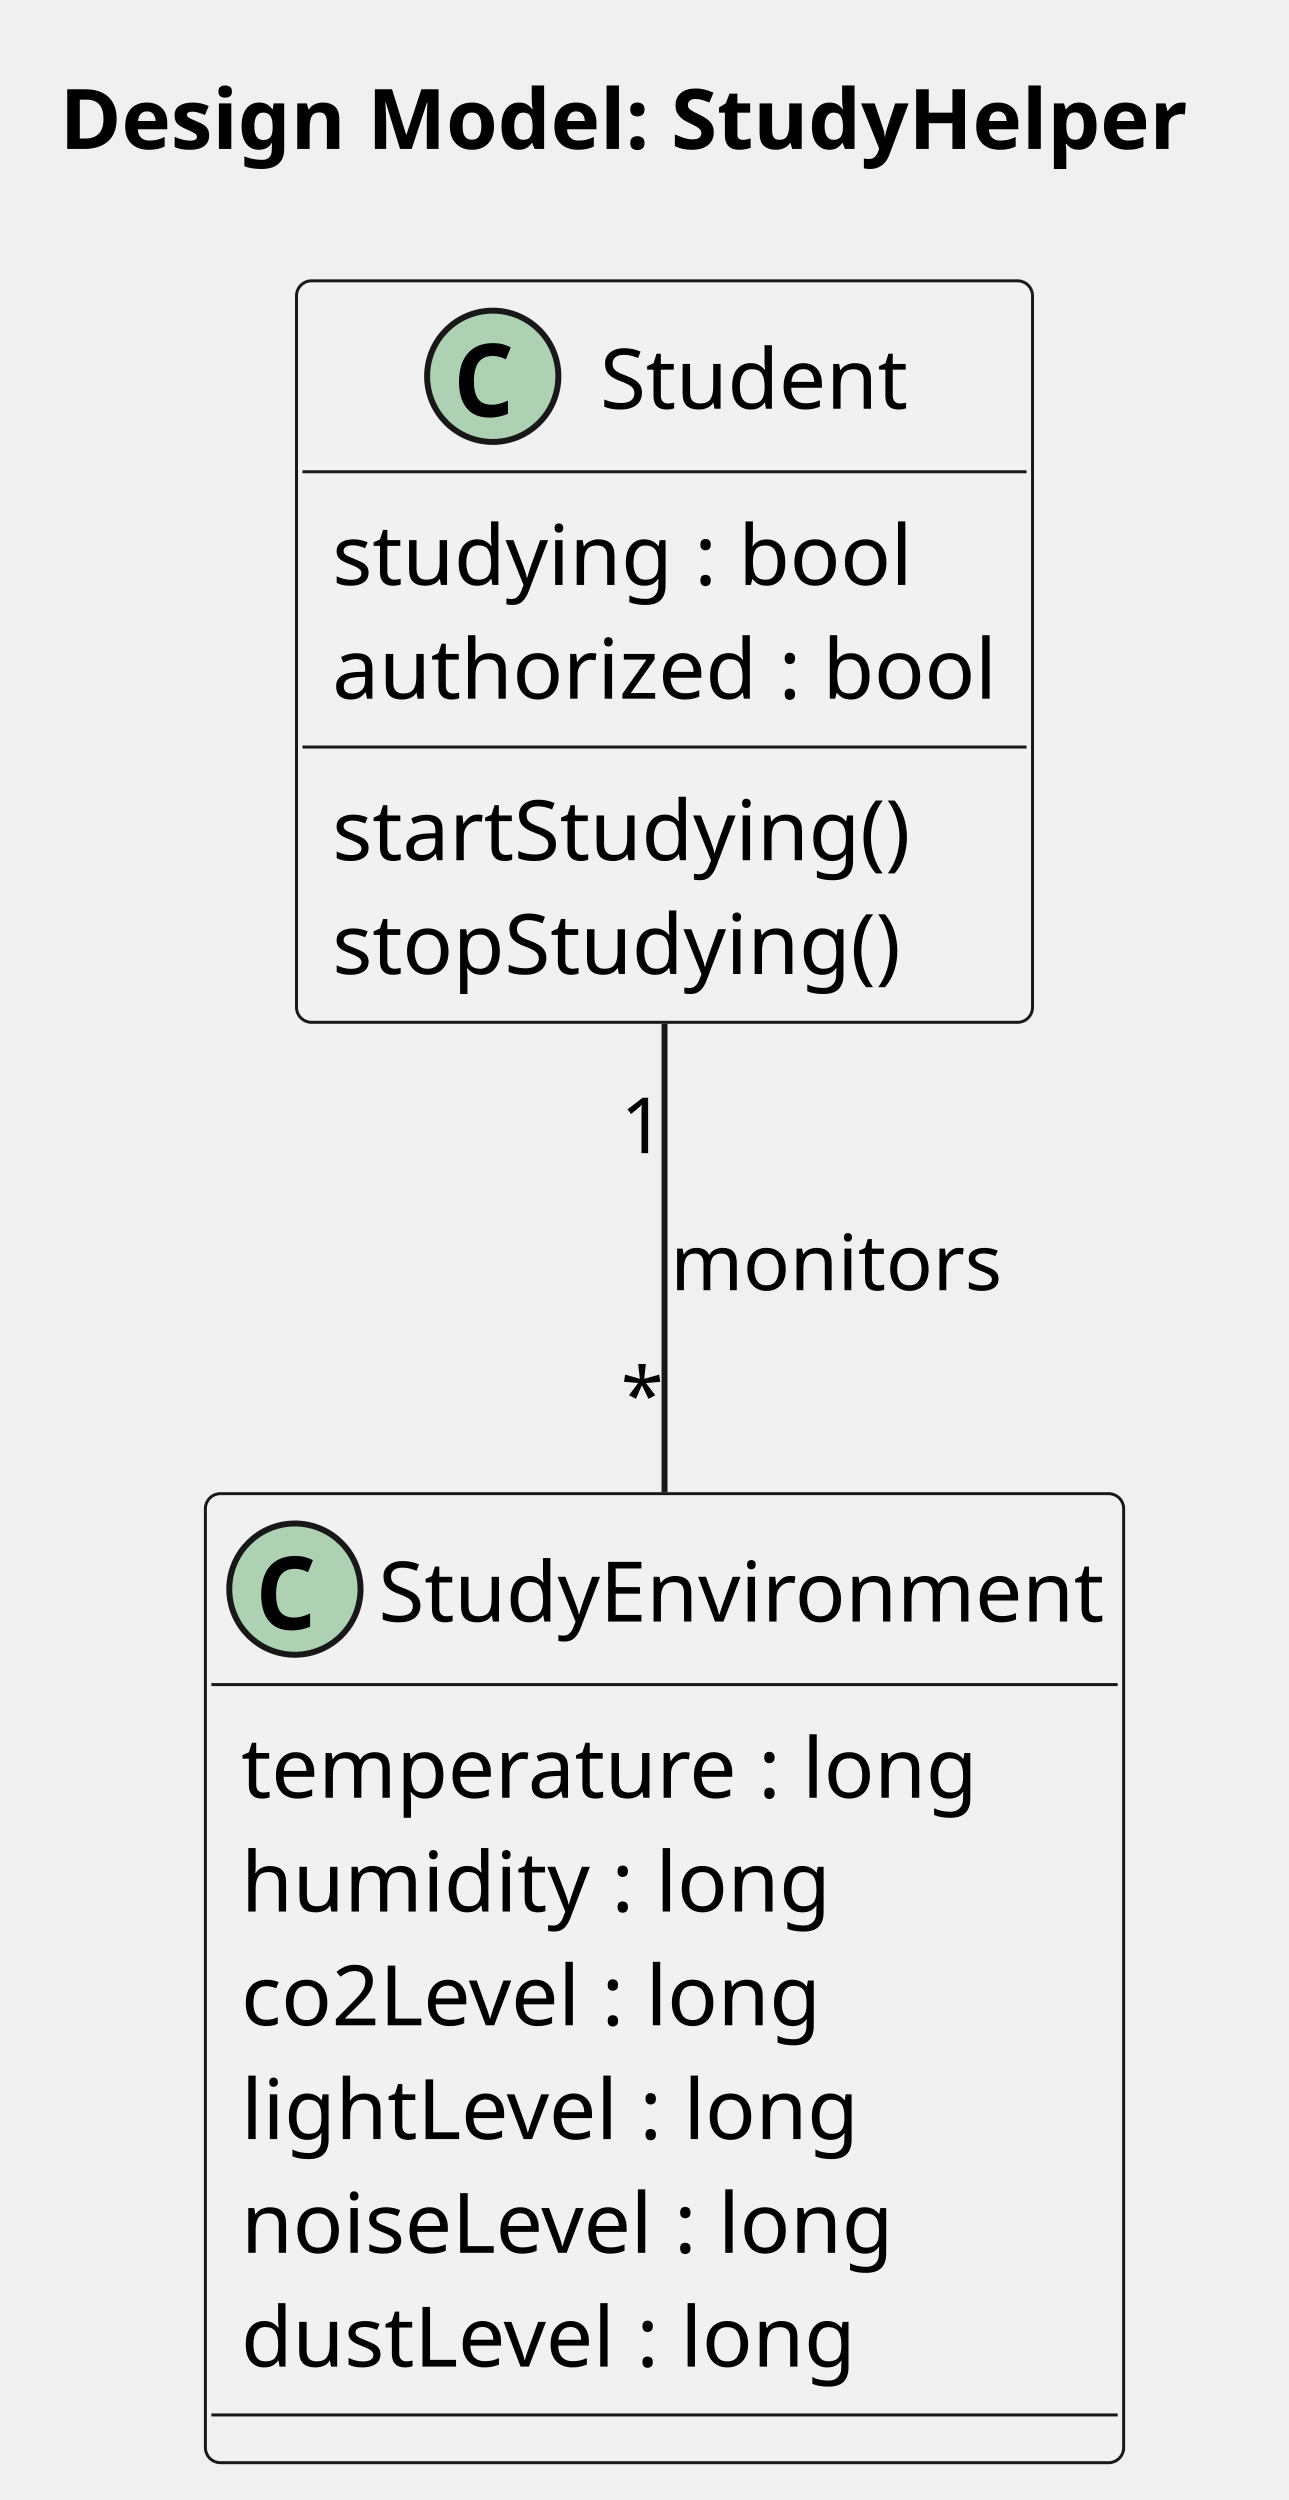
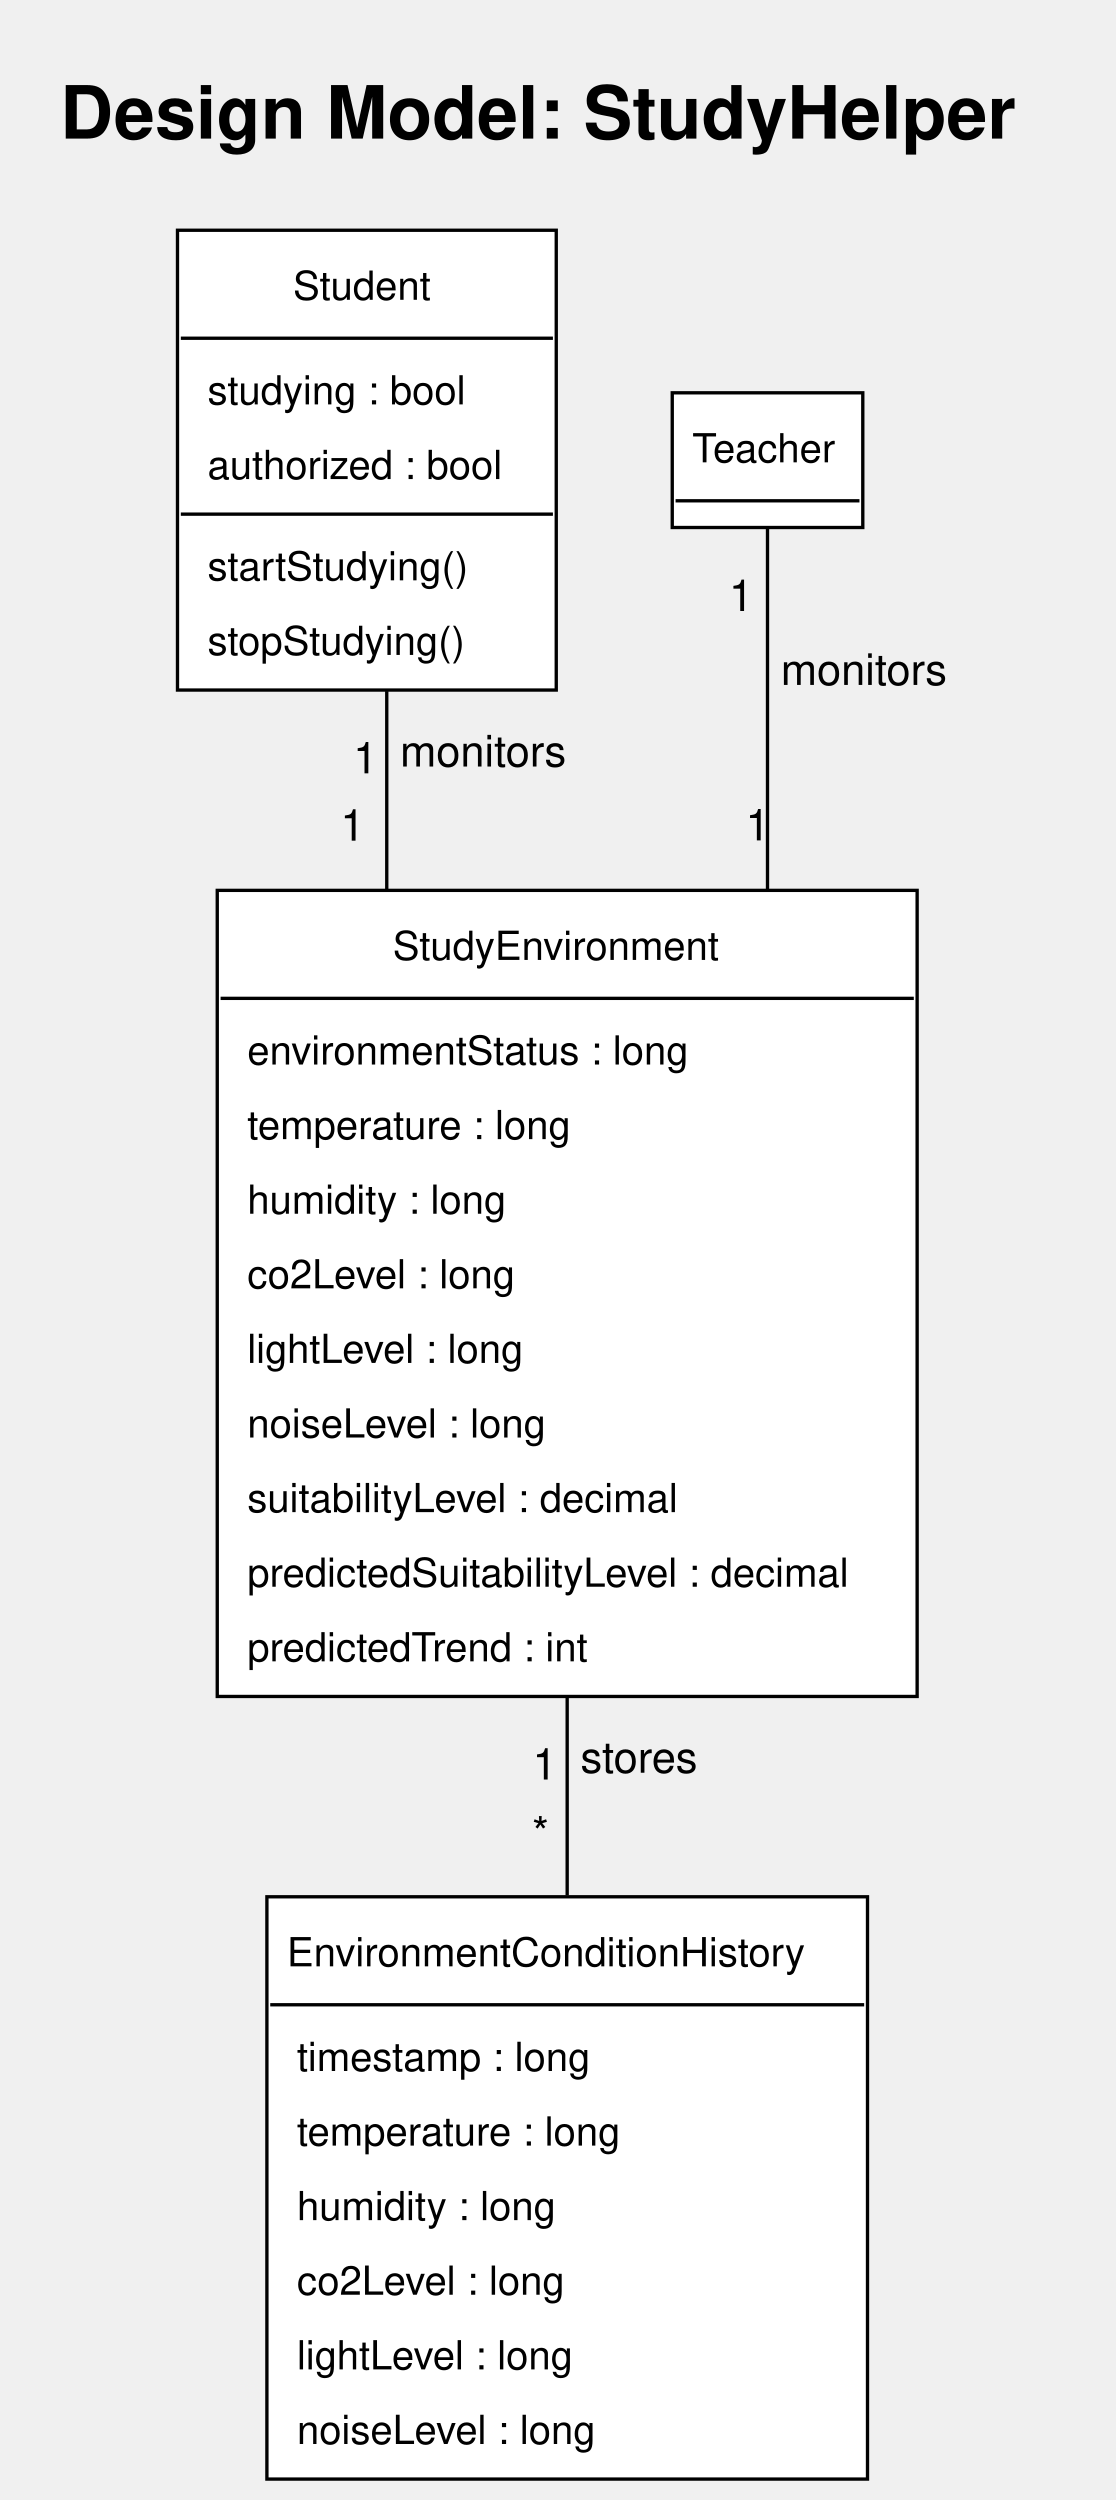
- <svg xmlns="http://www.w3.org/2000/svg" contentStyleType="text/css" data-diagram-type="CLASS" height="419px" preserveAspectRatio="none" style="width:216px;height:419px;background:#FFFFFF;" version="1.1" viewBox="0 0 216 419" width="216px" zoomAndPan="magnify">
+ <svg xmlns="http://www.w3.org/2000/svg" contentStyleType="text/css" data-diagram-type="CLASS" height="858.229px" preserveAspectRatio="none" style="width:383px;height:858px;background:#FFFFFF;" version="1.1" viewBox="0 0 383 858" width="383.854px" zoomAndPan="magnify">
  <defs />
  <g>
    <g class="title" data-source-line="2">
-       <text fill="#000000" font-family="sans-serif" font-size="14" font-weight="bold" lengthAdjust="spacing" textLength="188.747" x="10" y="24.966">Design Model: StudyHelper</text>
+       <text fill="#000000" font-family="'Helvetica, Arial, sans-serif'" font-size="25.208" font-weight="bold" lengthAdjust="spacing" textLength="339.86" x="20.625" y="47.573">Design Model: StudyHelper</text>
    </g>
-     <g class="entity" data-qualified-name="Student" data-source-line="3" id="ent0002">
-       <rect fill="#F1F1F1" height="124.272" rx="2.5" ry="2.5" style="stroke:#181818;stroke-width:0.5;" width="123.356" x="49.695" y="47.068" />
-       <ellipse cx="82.583" cy="63.068" fill="#ADD1B2" rx="11" ry="11" style="stroke:#181818;stroke-width:1;" />
-       <path d="M82.052,69.99 Q80.302,69.99 79.161,69.255 Q78.036,68.505 77.474,67.162 Q76.927,65.802 76.927,64.005 Q76.927,61.974 77.583,60.521 Q78.239,59.068 79.521,58.287 Q80.802,57.505 82.677,57.505 Q83.567,57.505 84.239,57.693 Q84.911,57.865 85.599,58.209 L84.786,60.224 Q84.161,59.912 83.614,59.787 Q83.083,59.662 82.599,59.662 Q81.427,59.662 80.724,60.193 Q80.021,60.724 79.724,61.677 Q79.427,62.63 79.427,63.896 Q79.427,65.912 80.146,66.88 Q80.864,67.834 82.458,67.834 Q83.052,67.834 83.677,67.677 Q84.302,67.521 85.13,67.146 L85.13,69.365 Q84.396,69.677 83.599,69.834 Q82.817,69.99 82.052,69.99 Z " fill="#000000" />
-       <text fill="#000000" font-family="sans-serif" font-size="14" lengthAdjust="spacing" textLength="51.604" x="100.558" y="68.5">Student</text>
-       <line style="stroke:#181818;stroke-width:0.5;" x1="50.695" x2="172.05" y1="79.068" y2="79.068" />
-       <text fill="#000000" font-family="sans-serif" font-size="14" lengthAdjust="spacing" textLength="97.23" x="55.695" y="98.034">studying : bool</text>
-       <text fill="#000000" font-family="sans-serif" font-size="14" lengthAdjust="spacing" textLength="111.356" x="55.695" y="117.102">authorized : bool</text>
-       <line style="stroke:#181818;stroke-width:0.5;" x1="50.695" x2="172.05" y1="125.204" y2="125.204" />
-       <text fill="#000000" font-family="sans-serif" font-size="14" lengthAdjust="spacing" textLength="96.866" x="55.695" y="144.17">startStudying()</text>
-       <text fill="#000000" font-family="sans-serif" font-size="14" lengthAdjust="spacing" textLength="95.256" x="55.695" y="163.238">stopStudying()</text>
+     <g class="entity" data-qualified-name="Student" data-source-line="4" id="ent0002">
+       <rect fill="#FFFFFF" height="157.805" style="stroke:#000000;stroke-width:1.146;" width="129.993" x="60.914" y="79.021" />
+       <text fill="#000000" font-family="'Helvetica, Arial, sans-serif'" font-size="13.75" lengthAdjust="spacing" textLength="50.683" x="100.569" y="102.887">Student</text>
+       <line style="stroke:#000000;stroke-width:1.146;" x1="62.06" x2="189.762" y1="116.082" y2="116.082" />
+       <text fill="#000000" font-family="'Helvetica, Arial, sans-serif'" font-size="13.75" lengthAdjust="spacing" textLength="95.494" x="71.227" y="138.802">studying : bool</text>
+       <text fill="#000000" font-family="'Helvetica, Arial, sans-serif'" font-size="13.75" lengthAdjust="spacing" textLength="109.368" x="71.227" y="164.405">authorized : bool</text>
+       <line style="stroke:#000000;stroke-width:1.146;" x1="62.06" x2="189.762" y1="176.454" y2="176.454" />
+       <text fill="#000000" font-family="'Helvetica, Arial, sans-serif'" font-size="13.75" lengthAdjust="spacing" textLength="95.137" x="71.227" y="199.174">startStudying()</text>
+       <text fill="#000000" font-family="'Helvetica, Arial, sans-serif'" font-size="13.75" lengthAdjust="spacing" textLength="93.556" x="71.227" y="224.777">stopStudying()</text>
    </g>
-     <g class="entity" data-qualified-name="StudyEnvironment" data-source-line="9" id="ent0003">
-       <rect fill="#F1F1F1" height="162.407" rx="2.5" ry="2.5" style="stroke:#181818;stroke-width:0.5;" width="153.898" x="34.425" y="250.338" />
-       <ellipse cx="49.425" cy="266.338" fill="#ADD1B2" rx="11" ry="11" style="stroke:#181818;stroke-width:1;" />
-       <path d="M48.894,273.26 Q47.144,273.26 46.003,272.525 Q44.878,271.775 44.316,270.432 Q43.769,269.072 43.769,267.275 Q43.769,265.244 44.425,263.791 Q45.081,262.338 46.362,261.557 Q47.644,260.775 49.519,260.775 Q50.409,260.775 51.081,260.963 Q51.753,261.135 52.441,261.478 L51.628,263.494 Q51.003,263.182 50.456,263.057 Q49.925,262.932 49.441,262.932 Q48.269,262.932 47.566,263.463 Q46.862,263.994 46.566,264.947 Q46.269,265.9 46.269,267.166 Q46.269,269.182 46.987,270.15 Q47.706,271.103 49.3,271.103 Q49.894,271.103 50.519,270.947 Q51.144,270.791 51.972,270.416 L51.972,272.635 Q51.237,272.947 50.441,273.103 Q49.659,273.26 48.894,273.26 Z " fill="#000000" />
-       <text fill="#000000" font-family="sans-serif" font-size="14" lengthAdjust="spacing" textLength="121.897" x="63.425" y="271.77">StudyEnvironment</text>
-       <line style="stroke:#181818;stroke-width:0.5;" x1="35.425" x2="187.322" y1="282.338" y2="282.338" />
-       <text fill="#000000" font-family="sans-serif" font-size="14" lengthAdjust="spacing" textLength="123.942" x="40.425" y="301.304">temperature : long</text>
-       <text fill="#000000" font-family="sans-serif" font-size="14" lengthAdjust="spacing" textLength="98.798" x="40.425" y="320.372">humidity : long</text>
-       <text fill="#000000" font-family="sans-serif" font-size="14" lengthAdjust="spacing" textLength="97.426" x="40.425" y="339.44">co2Level : long</text>
-       <text fill="#000000" font-family="sans-serif" font-size="14" lengthAdjust="spacing" textLength="103.768" x="40.425" y="358.508">lightLevel : long</text>
-       <text fill="#000000" font-family="sans-serif" font-size="14" lengthAdjust="spacing" textLength="109.564" x="40.425" y="377.575">noiseLevel : long</text>
-       <text fill="#000000" font-family="sans-serif" font-size="14" lengthAdjust="spacing" textLength="103.25" x="40.425" y="396.643">dustLevel : long</text>
-       <line style="stroke:#181818;stroke-width:0.5;" x1="35.425" x2="187.322" y1="404.745" y2="404.745" />
+     <g class="entity" data-qualified-name="Teacher" data-source-line="10" id="ent0003">
+       <rect fill="#FFFFFF" height="46.228" style="stroke:#000000;stroke-width:1.146;" width="65.395" x="230.715" y="134.812" />
+       <text fill="#000000" font-family="'Helvetica, Arial, sans-serif'" font-size="13.75" lengthAdjust="spacing" textLength="51.645" x="237.59" y="158.678">Teacher</text>
+       <line style="stroke:#000000;stroke-width:1.146;" x1="231.861" x2="294.965" y1="171.873" y2="171.873" />
    </g>
-     <g class="link" data-entity-1="ent0002" data-entity-2="ent0003" data-link-type="association" data-source-line="17" id="lnk4">
-       <path codeLine="17" d="M111.375,171.578 C111.375,195.898 111.375,224.198 111.375,250.118" fill="none" id="Student-StudyEnvironment" style="stroke:#181818;stroke-width:1;" />
-       <text fill="#000000" font-family="sans-serif" font-size="13" lengthAdjust="spacing" textLength="55.562" x="112.375" y="216.235">monitors</text>
-       <text fill="#000000" font-family="sans-serif" font-size="13" lengthAdjust="spacing" textLength="7.436" x="104.016" y="193.265">1</text>
-       <text fill="#000000" font-family="sans-serif" font-size="13" lengthAdjust="spacing" textLength="7.163" x="104.049" y="238.478">*</text>
+     <g class="entity" data-qualified-name="StudyEnvironment" data-source-line="12" id="ent0004">
+       <rect fill="#FFFFFF" height="276.651" style="stroke:#000000;stroke-width:1.146;" width="240.2" x="74.561" y="305.575" />
+       <text fill="#000000" font-family="'Helvetica, Arial, sans-serif'" font-size="13.75" lengthAdjust="spacing" textLength="119.722" x="134.8" y="329.441">StudyEnvironment</text>
+       <line style="stroke:#000000;stroke-width:1.146;" x1="75.707" x2="313.615" y1="342.637" y2="342.637" />
+       <text fill="#000000" font-family="'Helvetica, Arial, sans-serif'" font-size="13.75" lengthAdjust="spacing" textLength="163.282" x="84.874" y="365.356">environmentStatus : long</text>
+       <text fill="#000000" font-family="'Helvetica, Arial, sans-serif'" font-size="13.75" lengthAdjust="spacing" textLength="121.73" x="84.874" y="390.959">temperature : long</text>
+       <text fill="#000000" font-family="'Helvetica, Arial, sans-serif'" font-size="13.75" lengthAdjust="spacing" textLength="97.034" x="84.874" y="416.561">humidity : long</text>
+       <text fill="#000000" font-family="'Helvetica, Arial, sans-serif'" font-size="13.75" lengthAdjust="spacing" textLength="95.687" x="84.874" y="442.164">co2Level : long</text>
+       <text fill="#000000" font-family="'Helvetica, Arial, sans-serif'" font-size="13.75" lengthAdjust="spacing" textLength="101.916" x="84.874" y="467.767">lightLevel : long</text>
+       <text fill="#000000" font-family="'Helvetica, Arial, sans-serif'" font-size="13.75" lengthAdjust="spacing" textLength="107.608" x="84.874" y="493.369">noiseLevel : long</text>
+       <text fill="#000000" font-family="'Helvetica, Arial, sans-serif'" font-size="13.75" lengthAdjust="spacing" textLength="156.944" x="84.874" y="518.972">suitabilityLevel : decimal</text>
+       <text fill="#000000" font-family="'Helvetica, Arial, sans-serif'" font-size="13.75" lengthAdjust="spacing" textLength="219.575" x="84.874" y="544.575">predictedSuitabilityLevel : decimal</text>
+       <text fill="#000000" font-family="'Helvetica, Arial, sans-serif'" font-size="13.75" lengthAdjust="spacing" textLength="127.546" x="84.874" y="570.177">predictedTrend : int</text>
+     </g>
+     <g class="entity" data-qualified-name="EnvironmentConditionHistory" data-source-line="23" id="ent0005">
+       <rect fill="#FFFFFF" height="199.843" style="stroke:#000000;stroke-width:1.146;" width="206.128" x="91.6" y="650.976" />
+       <text fill="#000000" font-family="'Helvetica, Arial, sans-serif'" font-size="13.75" lengthAdjust="spacing" textLength="192.378" x="98.475" y="674.841">EnvironmentConditionHistory</text>
+       <line style="stroke:#000000;stroke-width:1.146;" x1="92.746" x2="296.581" y1="688.037" y2="688.037" />
+       <text fill="#000000" font-family="'Helvetica, Arial, sans-serif'" font-size="13.75" lengthAdjust="spacing" textLength="109.355" x="101.912" y="710.756">timestamp : long</text>
+       <text fill="#000000" font-family="'Helvetica, Arial, sans-serif'" font-size="13.75" lengthAdjust="spacing" textLength="121.73" x="101.912" y="736.359">temperature : long</text>
+       <text fill="#000000" font-family="'Helvetica, Arial, sans-serif'" font-size="13.75" lengthAdjust="spacing" textLength="97.034" x="101.912" y="761.961">humidity : long</text>
+       <text fill="#000000" font-family="'Helvetica, Arial, sans-serif'" font-size="13.75" lengthAdjust="spacing" textLength="95.687" x="101.912" y="787.564">co2Level : long</text>
+       <text fill="#000000" font-family="'Helvetica, Arial, sans-serif'" font-size="13.75" lengthAdjust="spacing" textLength="101.916" x="101.912" y="813.167">lightLevel : long</text>
+       <text fill="#000000" font-family="'Helvetica, Arial, sans-serif'" font-size="13.75" lengthAdjust="spacing" textLength="107.608" x="101.912" y="838.769">noiseLevel : long</text>
+     </g>
+     <g class="link" data-entity-1="ent0002" data-entity-2="ent0004" data-link-type="association" data-source-line="31" id="lnk6">
+       <path codeLine="31" d="M132.735,237.204 C132.735,258.367 132.735,281.857 132.735,305.209" fill="none" id="Student-StudyEnvironment" style="stroke:#000000;stroke-width:1.146;" />
+       <text fill="#000000" font-family="'Helvetica, Arial, sans-serif'" font-size="14.896" lengthAdjust="spacing" textLength="63.665" x="137.318" y="263.062">monitors</text>
+       <text fill="#000000" font-family="'Helvetica, Arial, sans-serif'" font-size="14.896" lengthAdjust="spacing" textLength="8.52" x="121.241" y="265.416">1</text>
+       <text fill="#000000" font-family="'Helvetica, Arial, sans-serif'" font-size="14.896" lengthAdjust="spacing" textLength="8.52" x="116.848" y="288.513">1</text>
+     </g>
+     <g class="link" data-entity-1="ent0003" data-entity-2="ent0004" data-link-type="association" data-source-line="32" id="lnk7">
+       <path codeLine="32" d="M263.406,181.321 C263.406,209.005 263.406,257.382 263.406,305.117" fill="none" id="Teacher-StudyEnvironment" style="stroke:#000000;stroke-width:1.146;" />
+       <text fill="#000000" font-family="'Helvetica, Arial, sans-serif'" font-size="14.896" lengthAdjust="spacing" textLength="63.665" x="267.989" y="235.08">monitors</text>
+       <text fill="#000000" font-family="'Helvetica, Arial, sans-serif'" font-size="14.896" lengthAdjust="spacing" textLength="8.52" x="250.191" y="209.696">1</text>
+       <text fill="#000000" font-family="'Helvetica, Arial, sans-serif'" font-size="14.896" lengthAdjust="spacing" textLength="8.52" x="255.89" y="288.415">1</text>
+     </g>
+     <g class="link" data-entity-1="ent0004" data-entity-2="ent0005" data-link-type="association" data-source-line="33" id="lnk8">
+       <path codeLine="33" d="M194.656,582.581 C194.656,605.463 194.656,628.792 194.656,650.494" fill="none" id="StudyEnvironment-EnvironmentConditionHistory" style="stroke:#000000;stroke-width:1.146;" />
+       <text fill="#000000" font-family="'Helvetica, Arial, sans-serif'" font-size="14.896" lengthAdjust="spacing" textLength="43.213" x="199.239" y="608.404">stores</text>
+       <text fill="#000000" font-family="'Helvetica, Arial, sans-serif'" font-size="14.896" lengthAdjust="spacing" textLength="8.52" x="182.781" y="610.745">1</text>
+       <text fill="#000000" font-family="'Helvetica, Arial, sans-serif'" font-size="14.896" lengthAdjust="spacing" textLength="8.208" x="182.588" y="634.129">*</text>
    </g>
  </g>
</svg>
